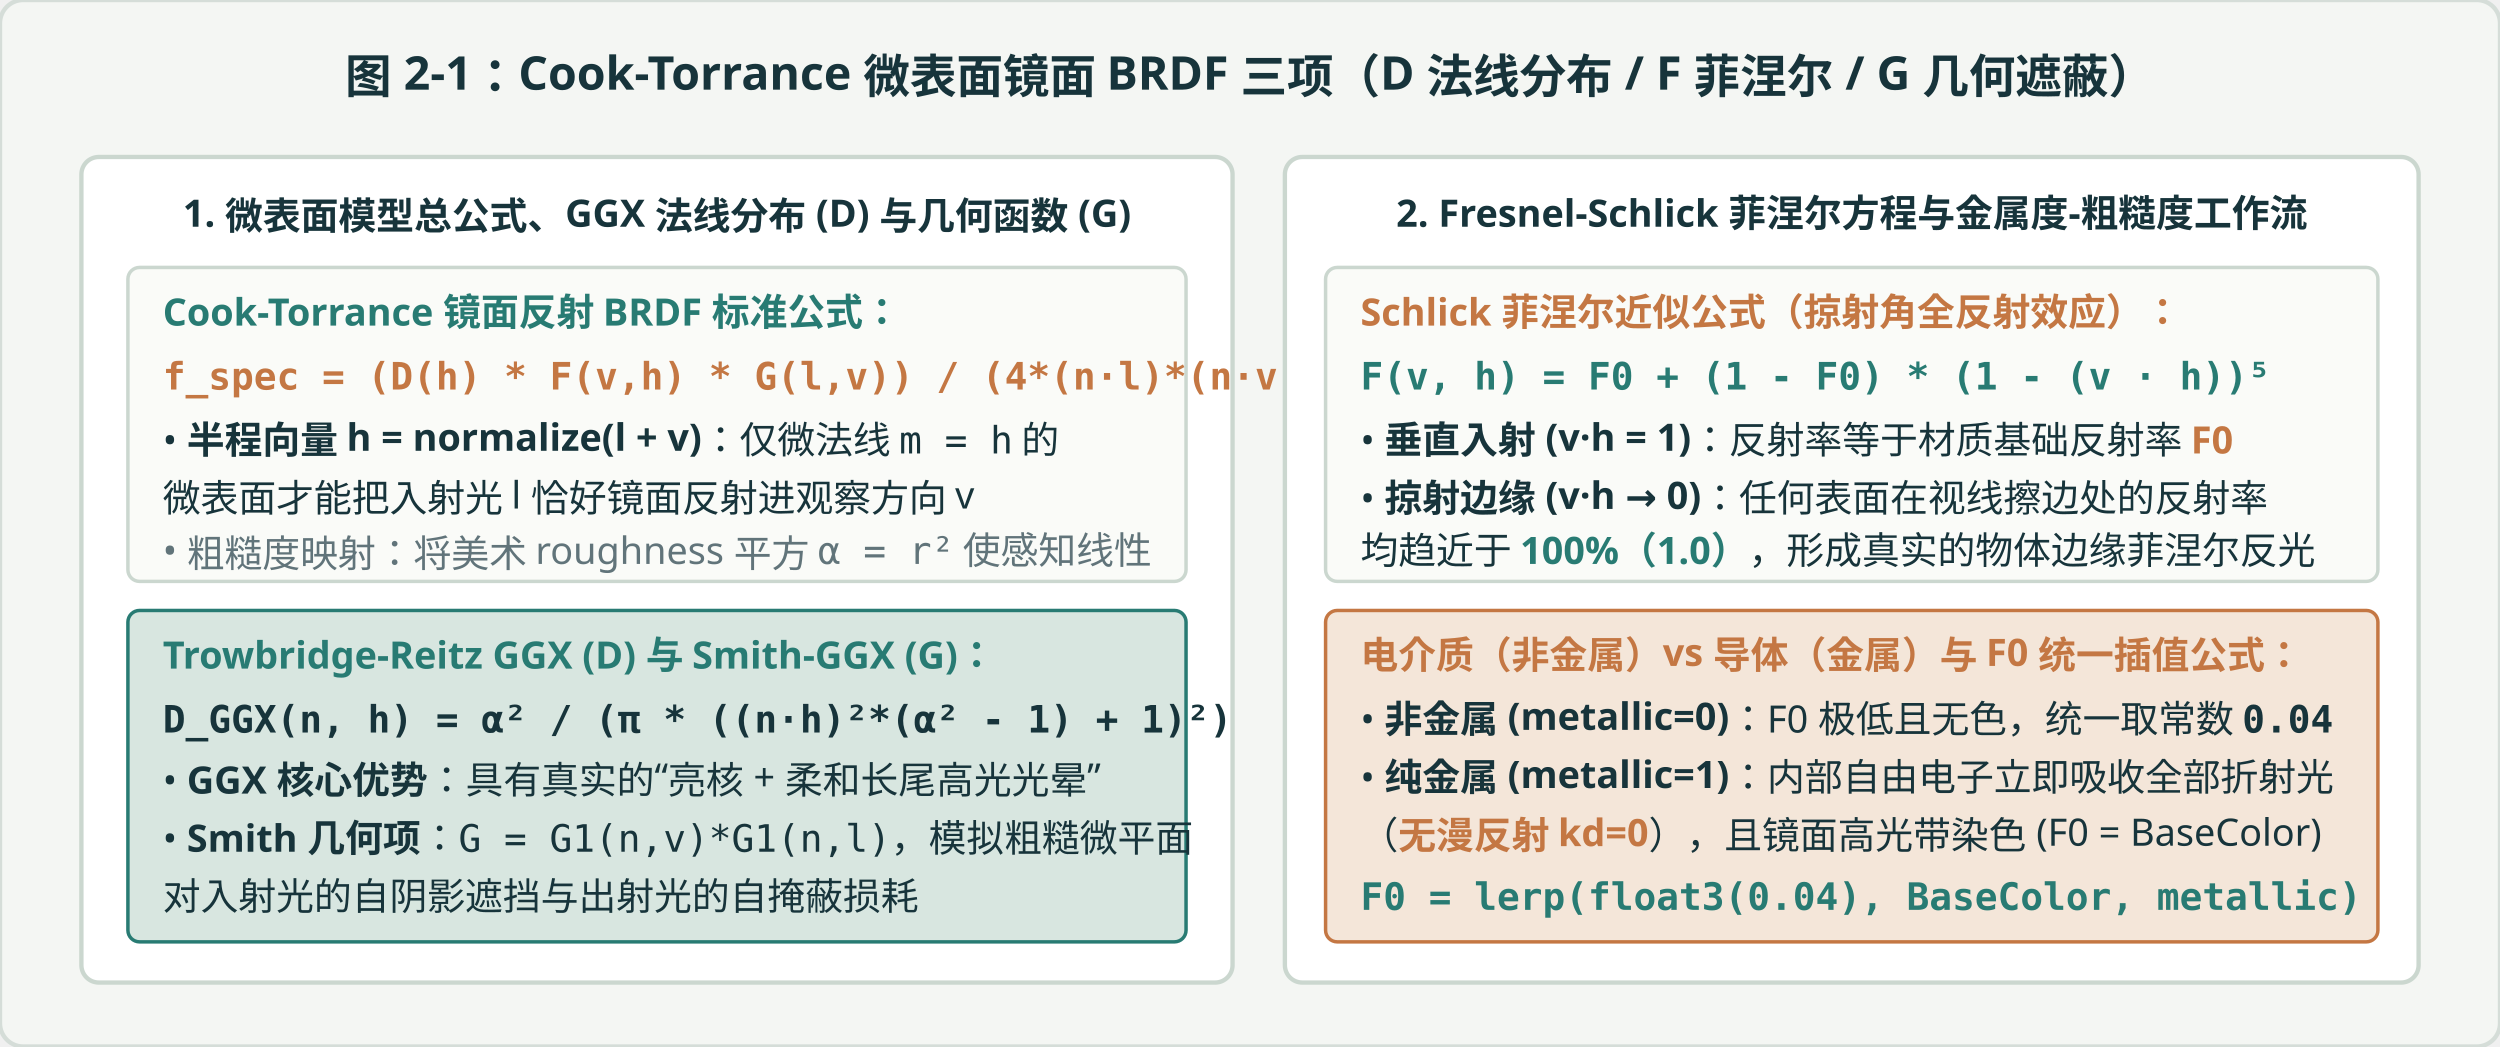
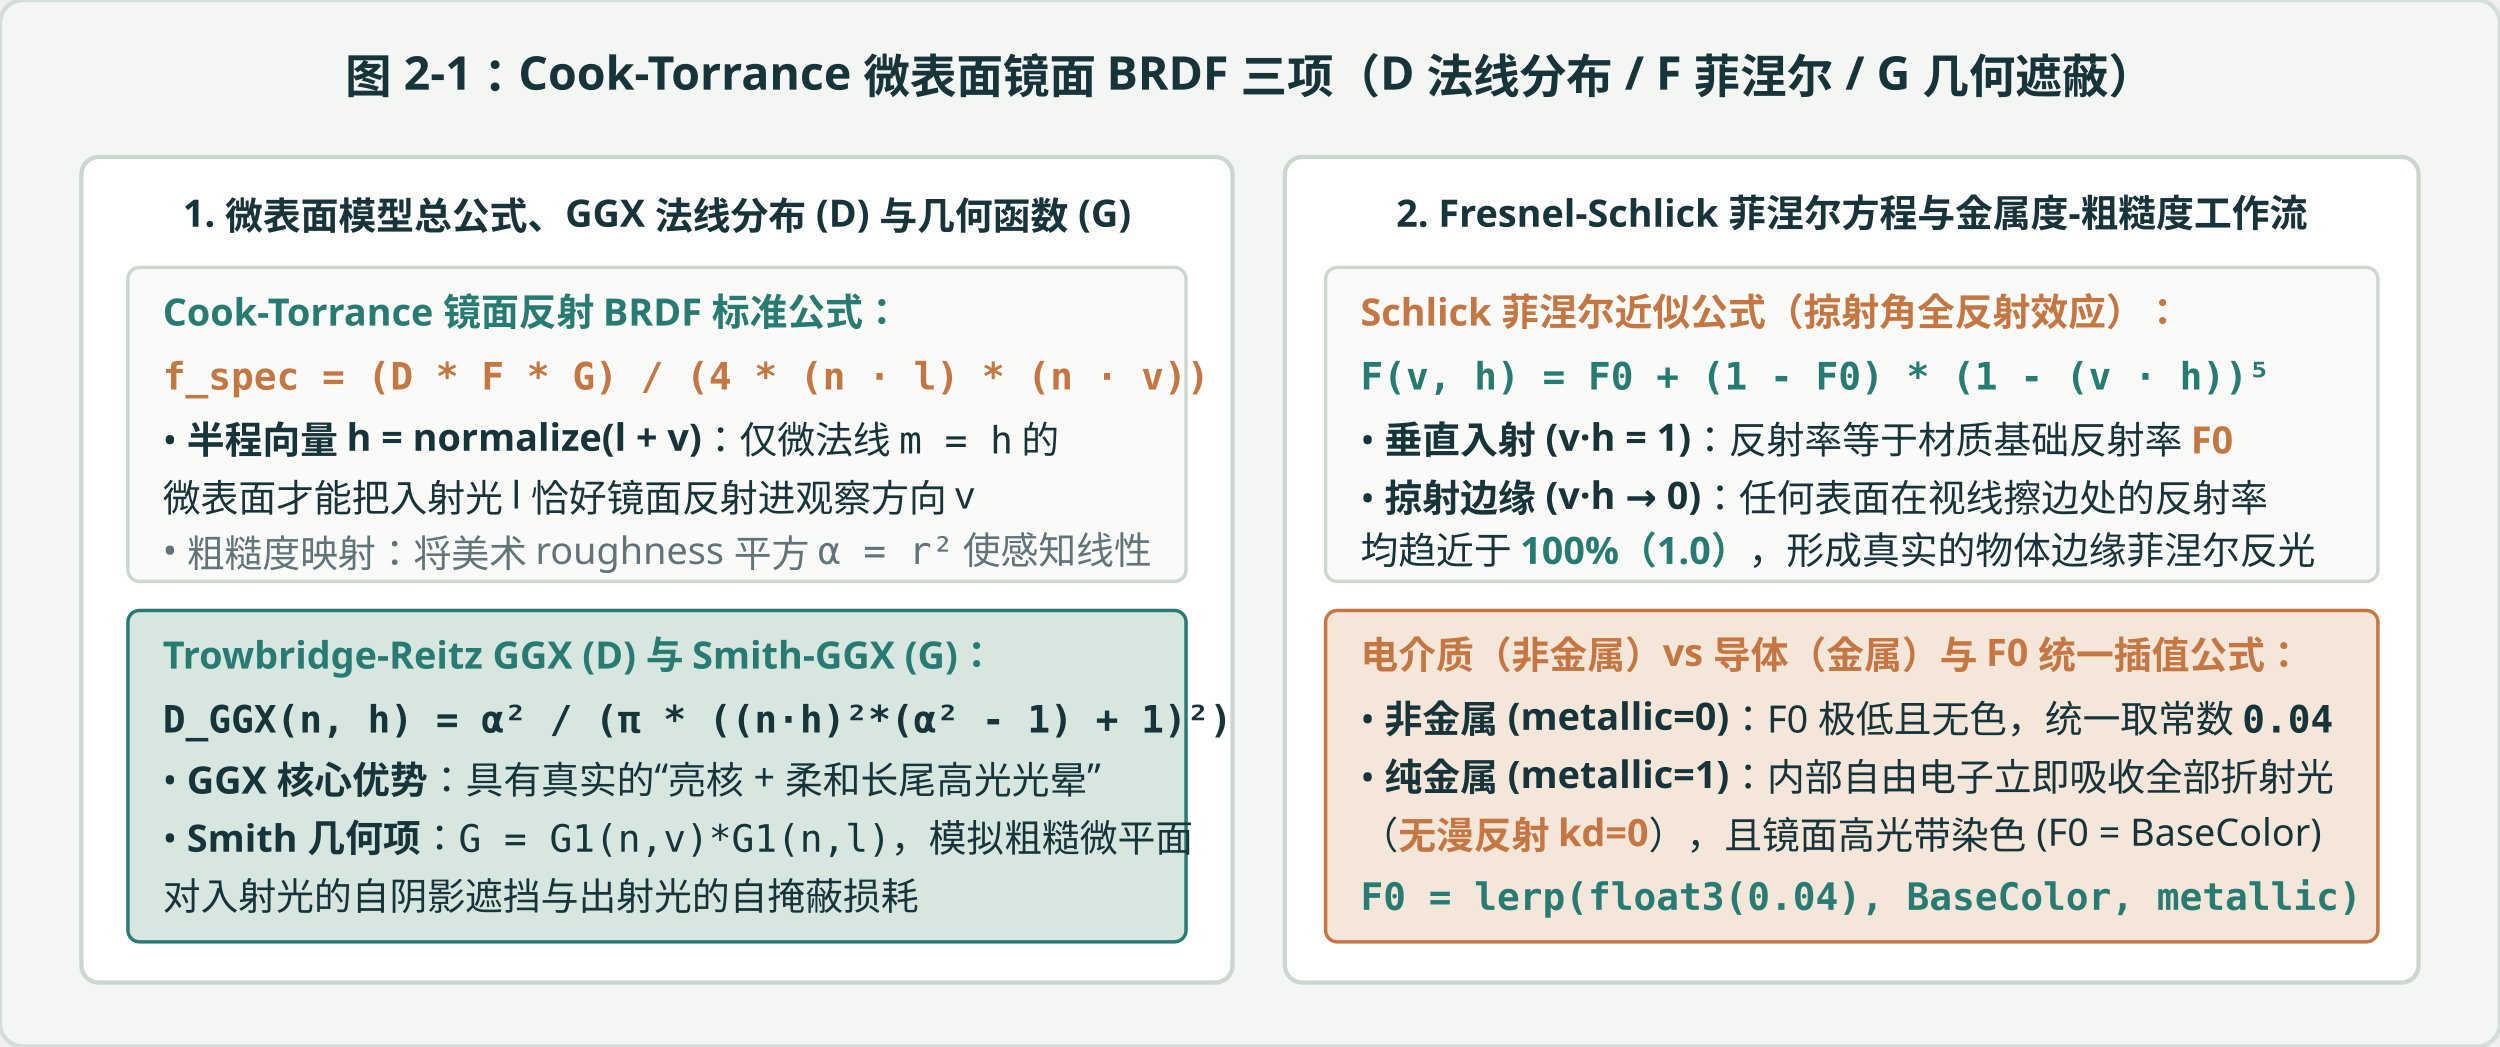
<svg xmlns="http://www.w3.org/2000/svg" viewBox="0 0 860 360" font-family="'Microsoft YaHei', 'Noto Sans SC', sans-serif">
  <rect width="860" height="360" rx="8" fill="#F4F6F3" stroke="#D5DDD8" stroke-width="1.5" />
  <text x="430" y="32" text-anchor="middle" font-size="16" font-weight="700" fill="#17343B">图 2-1：Cook-Torrance 微表面镜面 BRDF 三项（D 法线分布 / F 菲涅尔 / G 几何遮蔽）</text>
  <rect x="28" y="54" width="396" height="284" rx="6" fill="#FFFFFF" stroke="#CBD7CF" stroke-width="1.5" />
  <text x="226" y="78" text-anchor="middle" font-size="13" font-weight="700" fill="#17343B">1. 微表面模型总公式、GGX 法线分布 (D) 与几何函数 (G)</text>
  <g font-size="13">
    <rect x="44" y="92" width="364" height="108" rx="4" fill="#FAFBF8" stroke="#CBD7CF" stroke-width="1.2" />
    <text x="56" y="112" fill="#287B73" font-weight="700">Cook-Torrance 镜面反射 BRDF 标准公式：</text>
-     <text x="56" y="134" fill="#C47743" font-weight="700" font-family="Consolas, monospace">f_spec = (D(h) * F(v,h) * G(l,v)) / (4*(n·l)*(n·v))</text>
+     <text x="56" y="134" fill="#C47743" font-weight="700" font-family="Consolas, monospace">f_spec = (D * F * G) / (4 * (n · l) * (n · v))</text>
    <text x="56" y="156" fill="#17343B">• <tspan font-weight="700">半程向量 h = normalize(l + v)</tspan>：仅微法线 <tspan font-family="Consolas, monospace">m = h</tspan> 的</text>
    <text x="56" y="176" fill="#17343B">  微表面才能把入射光 l 恰好镜面反射进观察方向 v</text>
    <text x="56" y="194" fill="#61747A">• 粗糙度映射：将美术 roughness 平方 <tspan font-family="Consolas, monospace">α = r²</tspan> 使感知线性</text>
    <rect x="44" y="210" width="364" height="114" rx="4" fill="#D8E6E0" stroke="#287B73" stroke-width="1.2" />
    <text x="56" y="230" fill="#287B73" font-weight="700">Trowbridge-Reitz GGX (D) 与 Smith-GGX (G)：</text>
    <text x="56" y="252" fill="#17343B" font-weight="700" font-family="Consolas, monospace">D_GGX(n, h) = α² / (π * ((n·h)²*(α² - 1) + 1)²)</text>
    <text x="56" y="273" fill="#17343B">• <tspan font-weight="700">GGX 核心优势</tspan>：具有真实的“亮核 + 柔和长尾高光光晕”</text>
    <text x="56" y="293" fill="#17343B">• <tspan font-weight="700">Smith 几何项</tspan>：<tspan font-family="Consolas, monospace">G = G1(n,v)*G1(n,l)</tspan>，模拟粗糙微平面</text>
    <text x="56" y="313" fill="#17343B">  对入射光的自阴影遮挡与出射光的自掩蔽损耗</text>
  </g>
  <rect x="442" y="54" width="390" height="284" rx="6" fill="#FFFFFF" stroke="#CBD7CF" stroke-width="1.5" />
  <text x="637" y="78" text-anchor="middle" font-size="13" font-weight="700" fill="#17343B">2. Fresnel-Schlick 菲涅尔方程与金属度-粗糙度工作流</text>
  <g font-size="13">
    <rect x="456" y="92" width="362" height="108" rx="4" fill="#FAFBF8" stroke="#CBD7CF" stroke-width="1.2" />
    <text x="468" y="112" fill="#C47743" font-weight="700">Schlick 菲涅尔近似公式（掠射角全反射效应）：</text>
    <text x="468" y="134" fill="#287B73" font-weight="700" font-family="Consolas, monospace">F(v, h) = F0 + (1 - F0) * (1 - (v · h))⁵</text>
    <text x="468" y="156" fill="#17343B">• <tspan font-weight="700">垂直入射 (v·h = 1)</tspan>：反射率等于材质基础反射率 <tspan font-weight="700" fill="#C47743">F0</tspan>
    </text>
    <text x="468" y="176" fill="#17343B">• <tspan font-weight="700">掠射边缘 (v·h → 0)</tspan>：任何表面在视线擦边处的反射率</text>
    <text x="468" y="194" fill="#17343B">  均趋近于 <tspan font-weight="700" fill="#287B73">100%（1.0）</tspan>，形成真实的物体边缘菲涅尔反光</text>
    <rect x="456" y="210" width="362" height="114" rx="4" fill="#F4E6D9" stroke="#C47743" stroke-width="1.2" />
    <text x="468" y="230" fill="#C47743" font-weight="700">电介质（非金属）vs 导体（金属）与 F0 统一插值公式：</text>
    <text x="468" y="252" fill="#17343B">• <tspan font-weight="700">非金属 (metallic=0)</tspan>：F0 极低且无色，统一取常数 <tspan font-weight="700" font-family="Consolas, monospace">0.04</tspan>
    </text>
    <text x="468" y="272" fill="#17343B">• <tspan font-weight="700">纯金属 (metallic=1)</tspan>：内部自由电子立即吸收全部折射光</text>
    <text x="468" y="292" fill="#17343B">  （<tspan font-weight="700" fill="#C47743">无漫反射 kd=0</tspan>），且镜面高光带染色 (F0 = BaseColor)</text>
    <text x="468" y="313" fill="#287B73" font-weight="700" font-family="Consolas, monospace">F0 = lerp(float3(0.04), BaseColor, metallic)</text>
  </g>
</svg>
